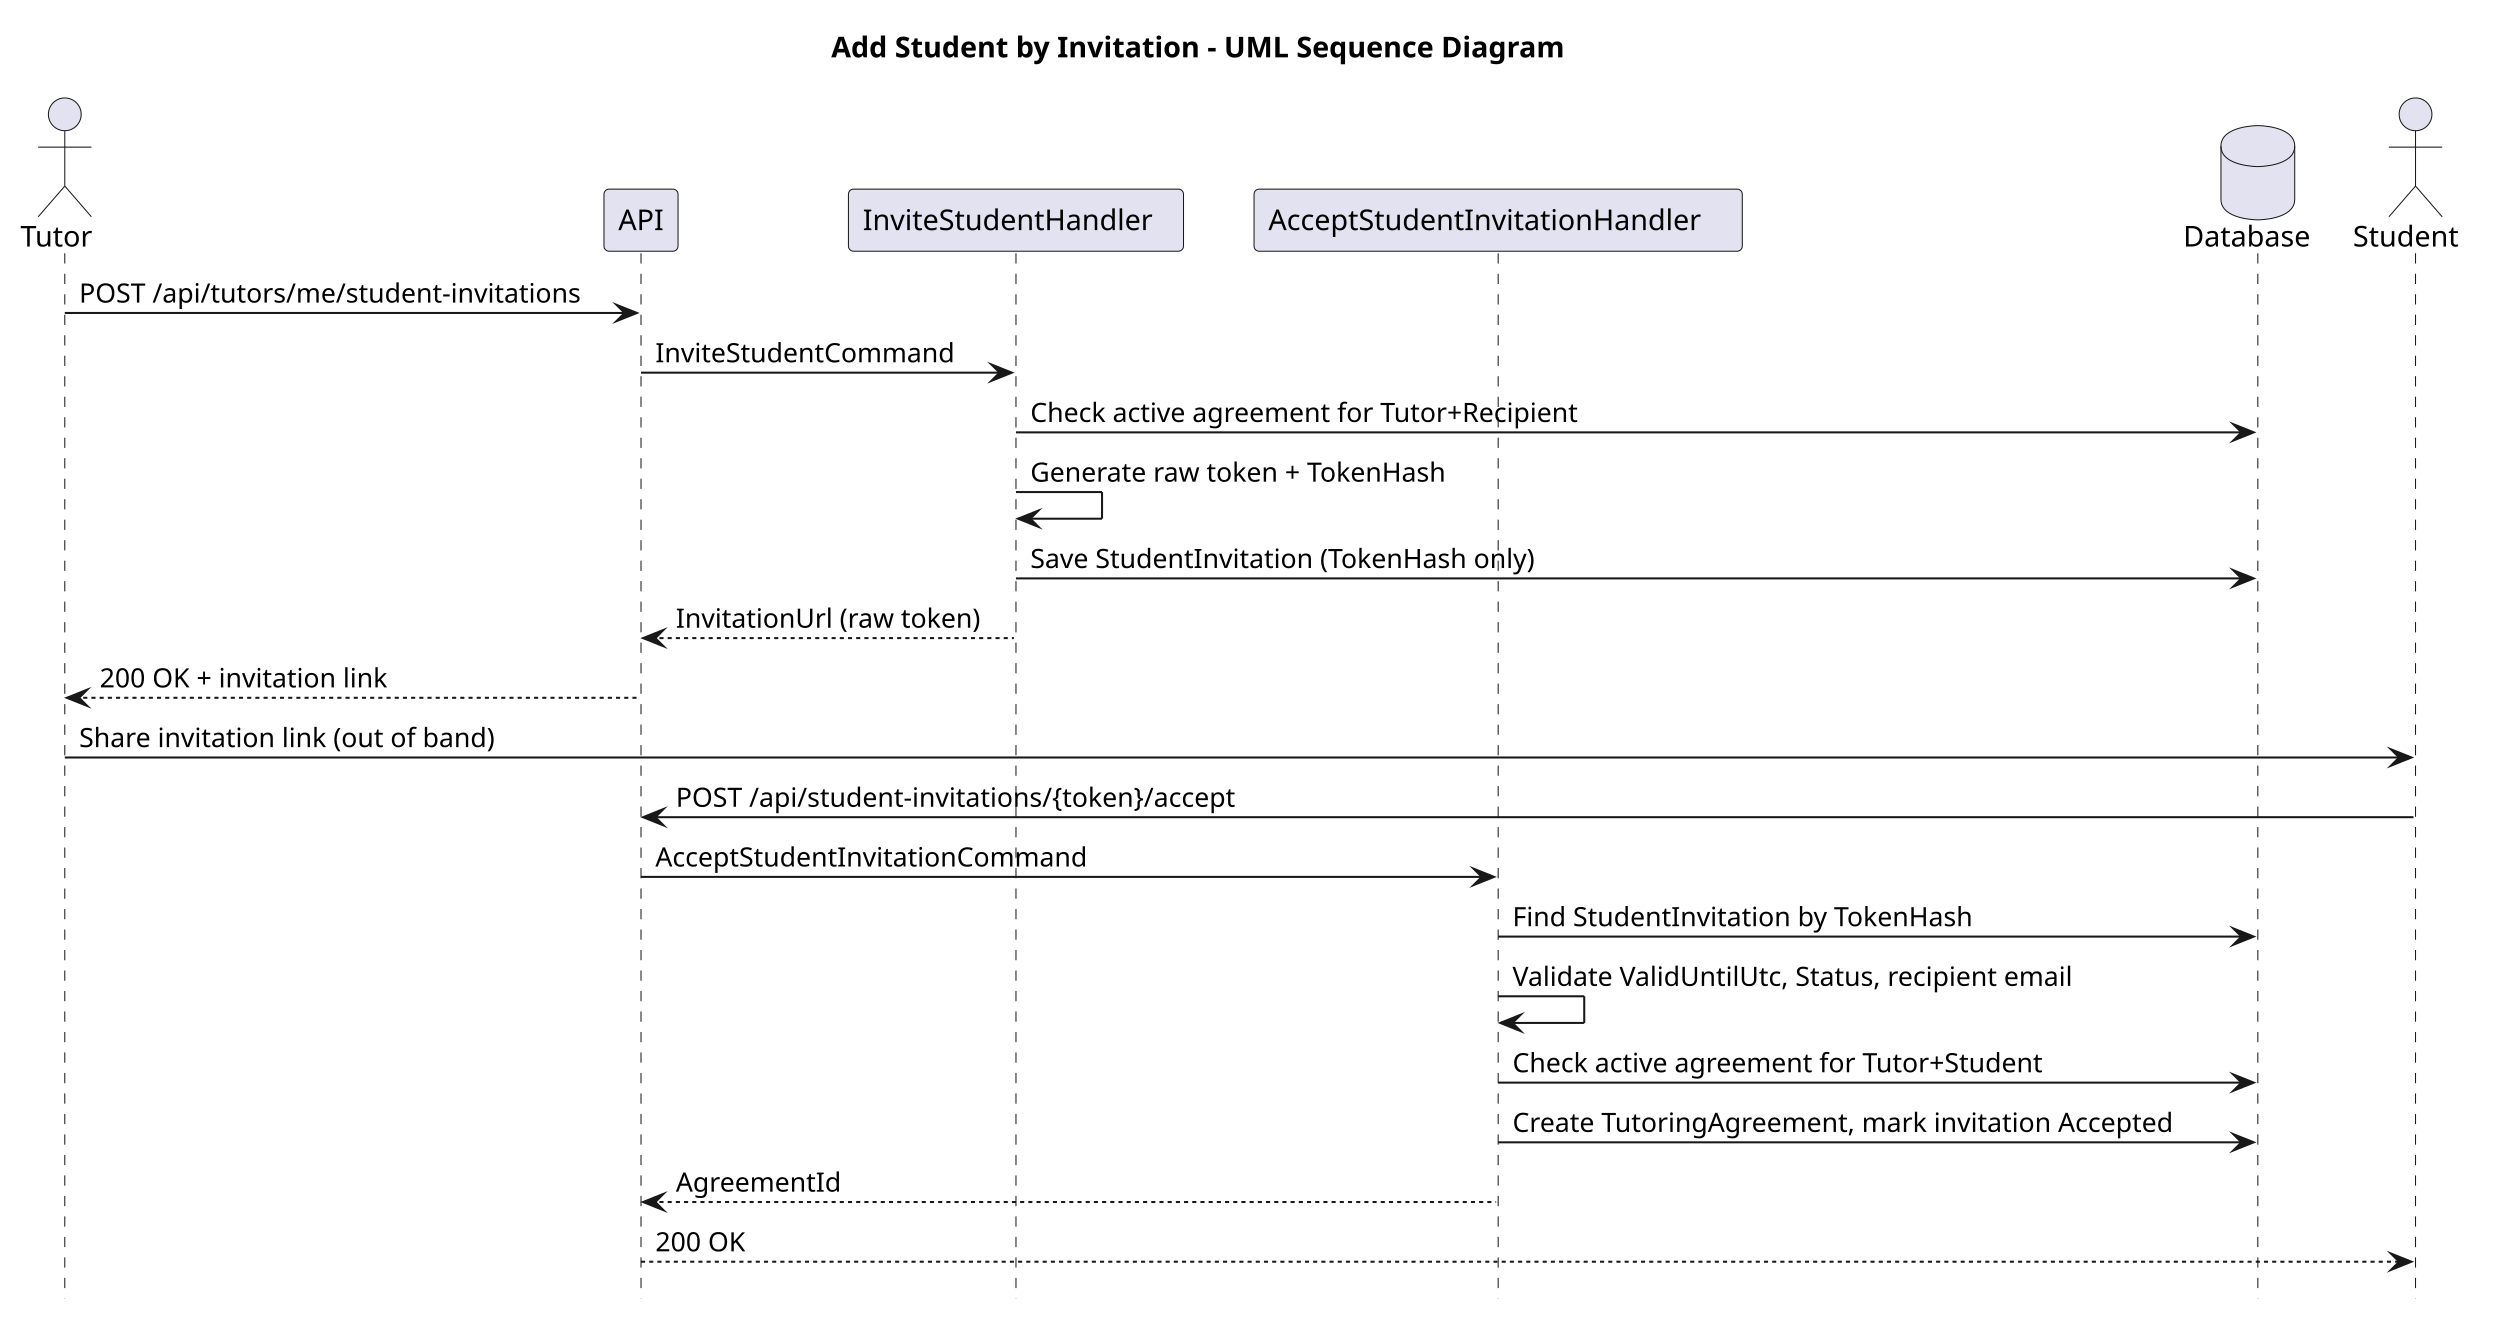
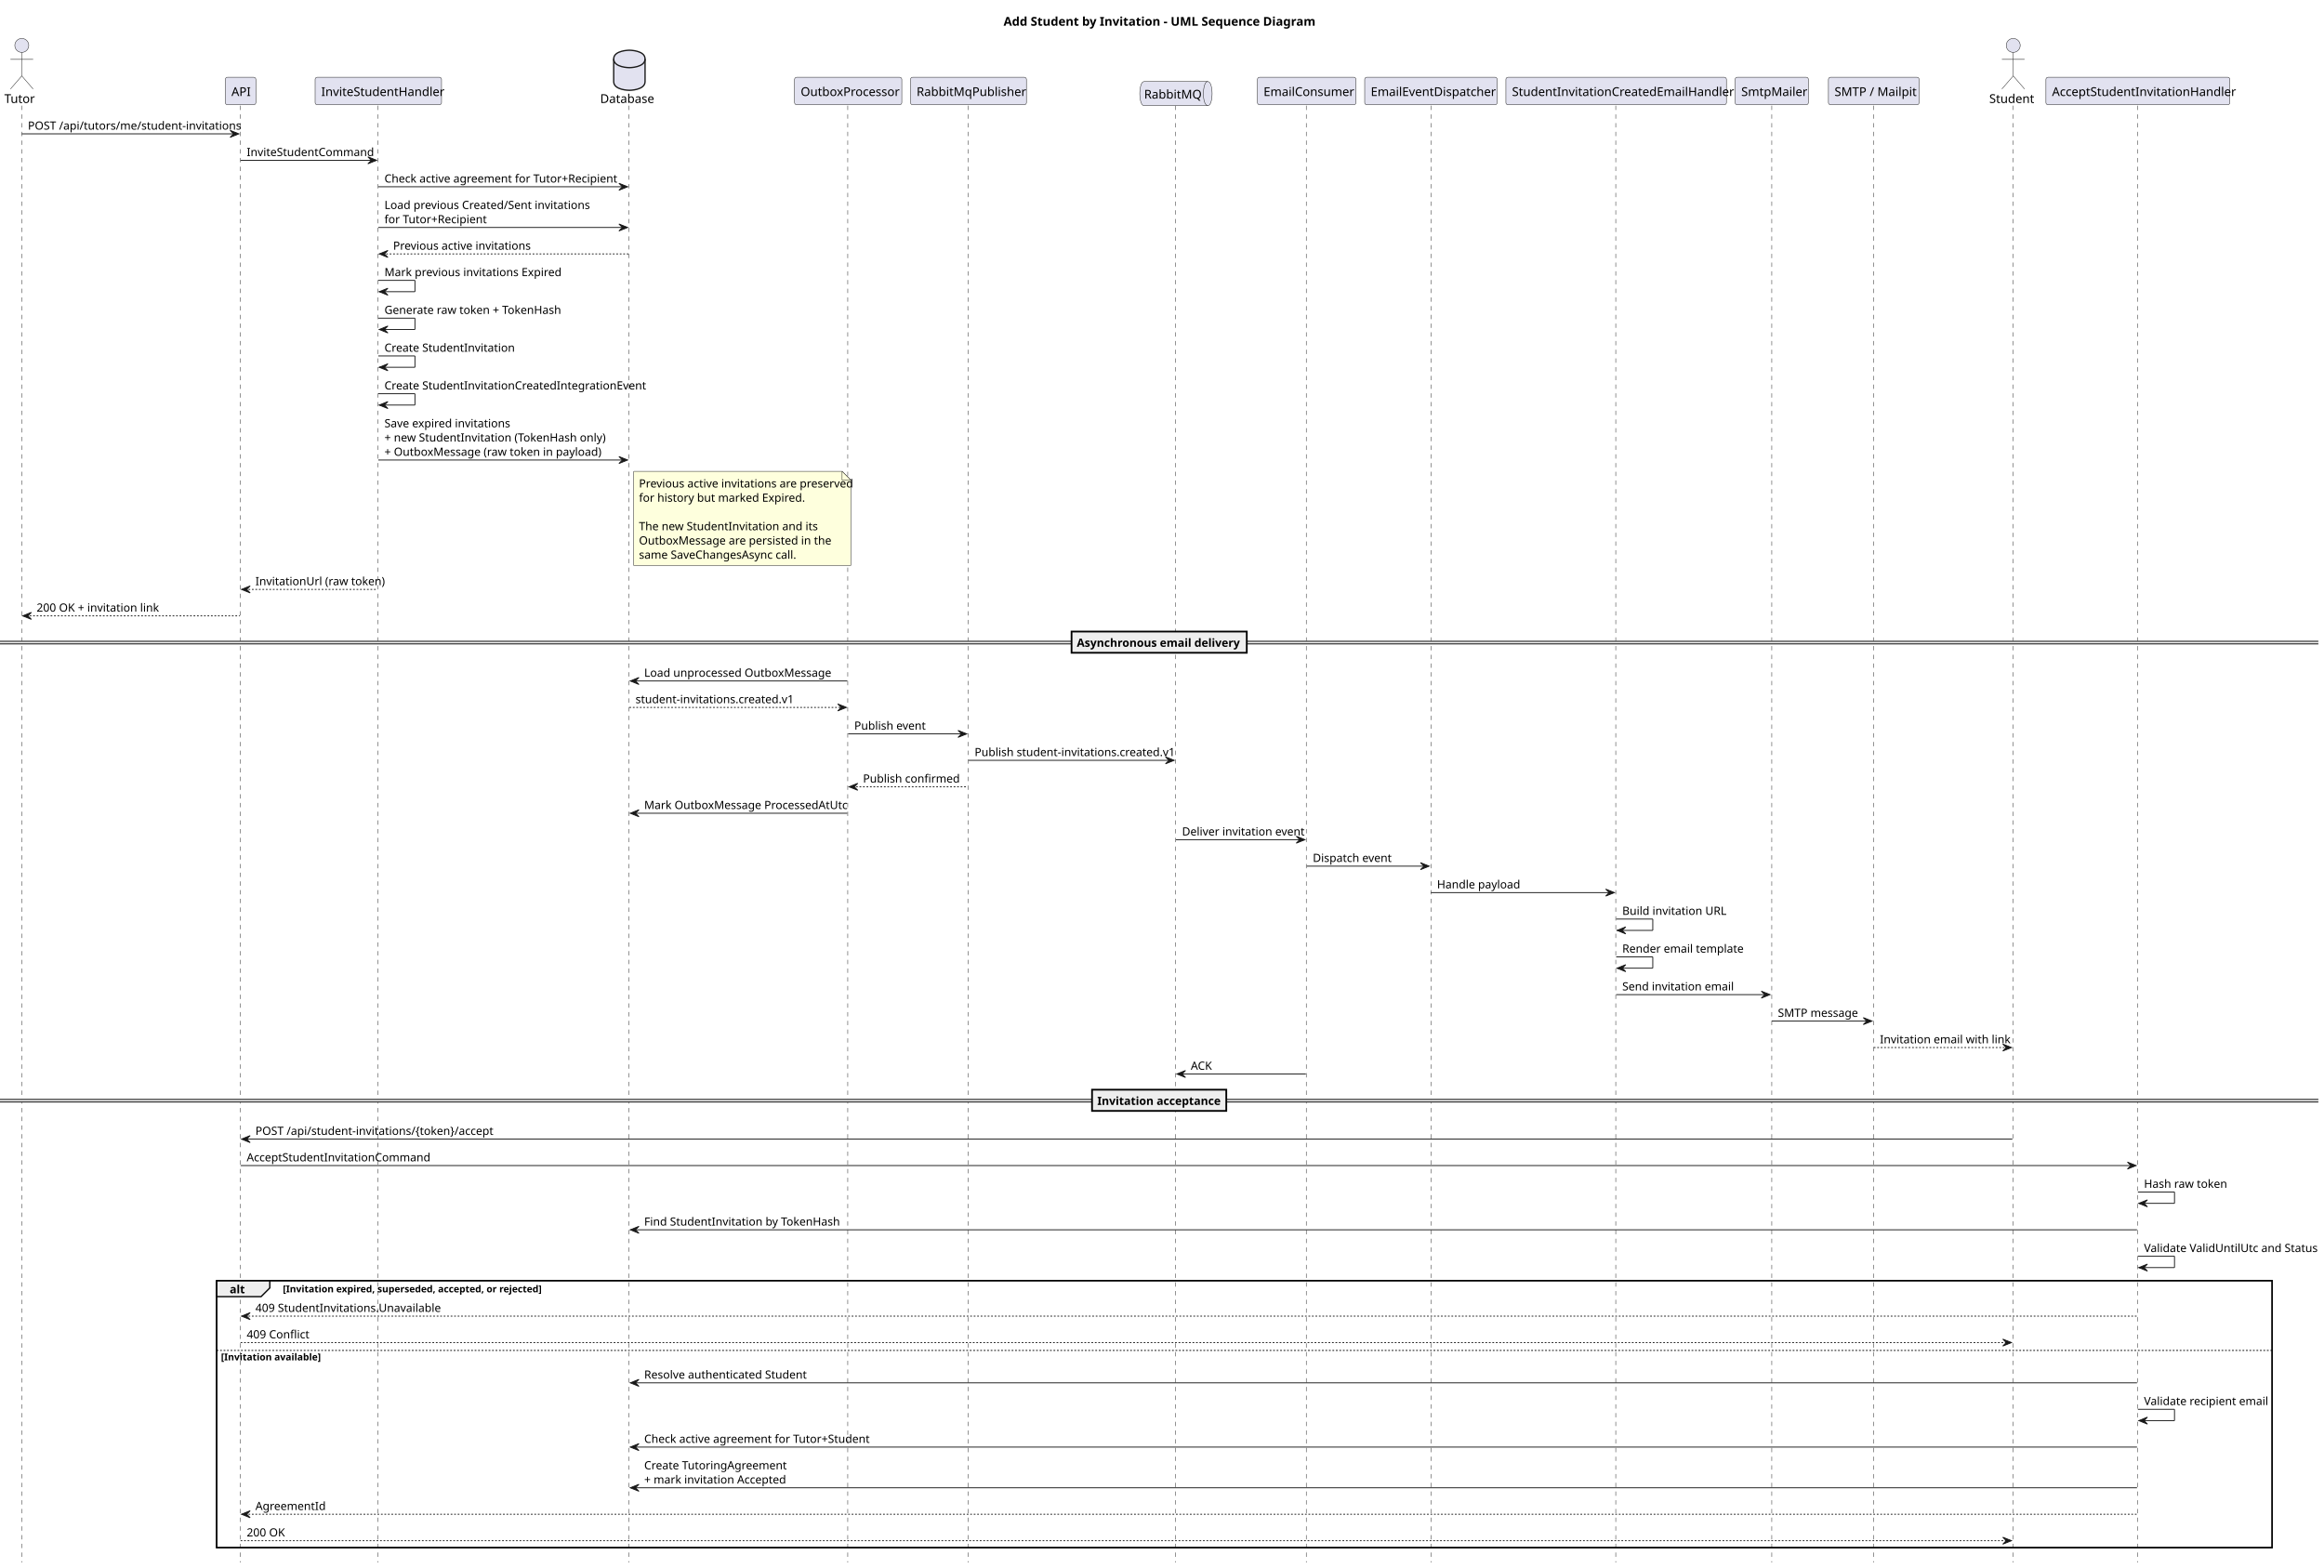
- <svg xmlns="http://www.w3.org/2000/svg" version="1.1" data-diagram-type="SEQUENCE" style="width:1220px;height:644px;background:#FFFFFF;" width="1220px" height="644px" viewBox="0 0 1220 644" zoomAndPan="magnify" preserveAspectRatio="none" contentStyleType="text/css">
+ <svg xmlns="http://www.w3.org/2000/svg" contentStyleType="text/css" height="1799px" preserveAspectRatio="none" style="width:2666px;height:1799px;background:#FFFFFF;" version="1.1" viewBox="0 0 2666 1799" width="2666px" zoomAndPan="magnify">
  <defs />
-   <g font-family="sans-serif" lengthAdjust="spacing">
-     <g class="title" data-source-line="1">
-       <text x="405.637" y="27.995" fill="#000" font-size="14" textLength="407.06" font-weight="700">Add Student by Invitation - UML Sequence Diagram</text>
-     </g>
-     <g>
-       <rect x="28.118" y="123.594" width="8" height="510.125" fill="#000" fill-opacity="0" />
-       <line x1="31.618" y1="123.594" x2="31.618" y2="633.719" style="stroke:#181818;stroke-width:0.5;stroke-dasharray:5,5;" />
-     </g>
-     <g>
-       <rect x="309.312" y="123.594" width="8" height="510.125" fill="#000" fill-opacity="0" />
-       <line x1="312.812" y1="123.594" x2="312.812" y2="633.719" style="stroke:#181818;stroke-width:0.5;stroke-dasharray:5,5;" />
-     </g>
-     <g>
-       <rect x="492.295" y="123.594" width="8" height="510.125" fill="#000" fill-opacity="0" />
-       <line x1="495.795" y1="123.594" x2="495.795" y2="633.719" style="stroke:#181818;stroke-width:0.5;stroke-dasharray:5,5;" />
-     </g>
-     <g>
-       <rect x="727.606" y="123.594" width="8" height="510.125" fill="#000" fill-opacity="0" />
-       <line x1="731.106" y1="123.594" x2="731.106" y2="633.719" style="stroke:#181818;stroke-width:0.5;stroke-dasharray:5,5;" />
-     </g>
-     <g>
-       <rect x="1098.322" y="123.594" width="8" height="510.125" fill="#000" fill-opacity="0" />
-       <line x1="1101.822" y1="123.594" x2="1101.822" y2="633.719" style="stroke:#181818;stroke-width:0.5;stroke-dasharray:5,5;" />
-     </g>
-     <g>
-       <rect x="1175.278" y="123.594" width="8" height="510.125" fill="#000" fill-opacity="0" />
-       <line x1="1178.778" y1="123.594" x2="1178.778" y2="633.719" style="stroke:#181818;stroke-width:0.5;stroke-dasharray:5,5;" />
-     </g>
-     <text x="10" y="120.292" fill="#000" font-size="14" textLength="37.235">Tutor</text>
-     <ellipse cx="31.618" cy="55.797" rx="8" ry="8" fill="#E2E2F0" style="stroke:#181818;stroke-width:0.5;" />
-     <path d="M31.618,63.797 L31.618,90.797 M18.618,71.797 L44.618,71.797 M31.618,90.797 L18.618,105.797 M31.618,90.797 L44.618,105.797" style="stroke:#181818;stroke-width:0.5;" fill="none" />
-     <rect x="294.738" y="92.297" width="36.148" height="30.297" fill="#E2E2F0" style="stroke:#181818;stroke-width:0.5;" rx="2.5" ry="2.5" />
-     <text x="301.738" y="112.292" fill="#000" font-size="14" textLength="22.148">API</text>
-     <rect x="414.038" y="92.297" width="163.516" height="30.297" fill="#E2E2F0" style="stroke:#181818;stroke-width:0.5;" rx="2.5" ry="2.5" />
-     <text x="421.038" y="112.292" fill="#000" font-size="14" textLength="149.516">InviteStudentHandler</text>
-     <rect x="611.977" y="92.297" width="238.26" height="30.297" fill="#E2E2F0" style="stroke:#181818;stroke-width:0.5;" rx="2.5" ry="2.5" />
-     <text x="618.977" y="112.292" fill="#000" font-size="14" textLength="224.26">AcceptStudentInvitationHandler</text>
-     <text x="1065.421" y="120.292" fill="#000" font-size="14" textLength="66.801">Database</text>
-     <path d="M1083.822,71.297 C1083.822,61.297 1101.822,61.297 1101.822,61.297 C1101.822,61.297 1119.822,61.297 1119.822,71.297 L1119.822,97.297 C1119.822,107.297 1101.822,107.297 1101.822,107.297 C1101.822,107.297 1083.822,107.297 1083.822,97.297 L1083.822,71.297" style="stroke:#181818;stroke-width:0.5;" fill="#E2E2F0" />
-     <path d="M1083.822,71.297 C1083.822,81.297 1101.822,81.297 1101.822,81.297 C1101.822,81.297 1119.822,81.297 1119.822,71.297" style="stroke:#181818;stroke-width:0.5;" fill="none" />
-     <text x="1148.222" y="120.292" fill="#000" font-size="14" textLength="55.111">Student</text>
-     <ellipse cx="1178.778" cy="55.797" rx="8" ry="8" fill="#E2E2F0" style="stroke:#181818;stroke-width:0.5;" />
-     <path d="M1178.778,63.797 L1178.778,90.797 M1165.778,71.797 L1191.778,71.797 M1178.778,90.797 L1165.778,105.797 M1178.778,90.797 L1191.778,105.797" style="stroke:#181818;stroke-width:0.5;" fill="none" />
-     <polygon points="300.812,148.727,310.812,152.727,300.812,156.727,304.812,152.727" fill="#181818" style="stroke:#181818;stroke-width:1;stroke-linejoin:miter;stroke-miterlimit:10;" />
-     <line x1="31.618" y1="152.727" x2="306.812" y2="152.727" style="stroke:#181818;stroke-width:1;" />
-     <text x="38.618" y="147.661" fill="#000" font-size="13" textLength="257.194">POST /api/tutors/me/student-invitations</text>
-     <polygon points="483.795,177.859,493.795,181.859,483.795,185.859,487.795,181.859" fill="#181818" style="stroke:#181818;stroke-width:1;stroke-linejoin:miter;stroke-miterlimit:10;" />
-     <line x1="312.812" y1="181.859" x2="489.795" y2="181.859" style="stroke:#181818;stroke-width:1;" />
-     <text x="319.812" y="176.793" fill="#000" font-size="13" textLength="154.464">InviteStudentCommand</text>
-     <polygon points="1089.822,206.992,1099.822,210.992,1089.822,214.992,1093.822,210.992" fill="#181818" style="stroke:#181818;stroke-width:1;stroke-linejoin:miter;stroke-miterlimit:10;" />
-     <line x1="495.795" y1="210.992" x2="1095.822" y2="210.992" style="stroke:#181818;stroke-width:1;" />
-     <text x="502.795" y="205.926" fill="#000" font-size="13" textLength="291.922">Check active agreement for Tutor+Recipient</text>
-     <line x1="495.795" y1="240.125" x2="537.795" y2="240.125" style="stroke:#181818;stroke-width:1;" />
-     <line x1="537.795" y1="240.125" x2="537.795" y2="253.125" style="stroke:#181818;stroke-width:1;" />
-     <line x1="496.795" y1="253.125" x2="537.795" y2="253.125" style="stroke:#181818;stroke-width:1;" />
-     <polygon points="506.795,249.125,496.795,253.125,506.795,257.125,502.795,253.125" fill="#181818" style="stroke:#181818;stroke-width:1;stroke-linejoin:miter;stroke-miterlimit:10;" />
-     <text x="502.795" y="235.059" fill="#000" font-size="13" textLength="221.311">Generate raw token + TokenHash</text>
-     <polygon points="1089.822,278.258,1099.822,282.258,1089.822,286.258,1093.822,282.258" fill="#181818" style="stroke:#181818;stroke-width:1;stroke-linejoin:miter;stroke-miterlimit:10;" />
-     <line x1="495.795" y1="282.258" x2="1095.822" y2="282.258" style="stroke:#181818;stroke-width:1;" />
-     <text x="502.795" y="277.192" fill="#000" font-size="13" textLength="266.881">Save StudentInvitation (TokenHash only)</text>
-     <polygon points="323.812,307.391,313.812,311.391,323.812,315.391,319.812,311.391" fill="#181818" style="stroke:#181818;stroke-width:1;stroke-linejoin:miter;stroke-miterlimit:10;" />
-     <line x1="317.812" y1="311.391" x2="494.795" y2="311.391" style="stroke:#181818;stroke-width:1;stroke-dasharray:2,2;" />
-     <text x="329.812" y="306.325" fill="#000" font-size="13" textLength="158.983">InvitationUrl (raw token)</text>
-     <polygon points="42.618,336.523,32.618,340.523,42.618,344.523,38.618,340.523" fill="#181818" style="stroke:#181818;stroke-width:1;stroke-linejoin:miter;stroke-miterlimit:10;" />
-     <line x1="36.618" y1="340.523" x2="311.812" y2="340.523" style="stroke:#181818;stroke-width:1;stroke-dasharray:2,2;" />
-     <text x="48.618" y="335.458" fill="#000" font-size="13" textLength="155.105">200 OK + invitation link</text>
-     <polygon points="1166.778,365.656,1176.778,369.656,1166.778,373.656,1170.778,369.656" fill="#181818" style="stroke:#181818;stroke-width:1;stroke-linejoin:miter;stroke-miterlimit:10;" />
-     <line x1="31.618" y1="369.656" x2="1172.778" y2="369.656" style="stroke:#181818;stroke-width:1;" />
-     <text x="38.618" y="364.59" fill="#000" font-size="13" textLength="219.248">Share invitation link (out of band)</text>
-     <polygon points="323.812,394.789,313.812,398.789,323.812,402.789,319.812,398.789" fill="#181818" style="stroke:#181818;stroke-width:1;stroke-linejoin:miter;stroke-miterlimit:10;" />
-     <line x1="317.812" y1="398.789" x2="1177.778" y2="398.789" style="stroke:#181818;stroke-width:1;" />
-     <text x="329.812" y="393.723" fill="#000" font-size="13" textLength="294.995">POST /api/student-invitations/{token}/accept</text>
-     <polygon points="719.106,423.922,729.106,427.922,719.106,431.922,723.106,427.922" fill="#181818" style="stroke:#181818;stroke-width:1;stroke-linejoin:miter;stroke-miterlimit:10;" />
-     <line x1="312.812" y1="427.922" x2="725.106" y2="427.922" style="stroke:#181818;stroke-width:1;" />
-     <text x="319.812" y="422.856" fill="#000" font-size="13" textLength="223.869">AcceptStudentInvitationCommand</text>
-     <polygon points="1089.822,453.055,1099.822,457.055,1089.822,461.055,1093.822,457.055" fill="#181818" style="stroke:#181818;stroke-width:1;stroke-linejoin:miter;stroke-miterlimit:10;" />
-     <line x1="731.106" y1="457.055" x2="1095.822" y2="457.055" style="stroke:#181818;stroke-width:1;" />
-     <text x="738.106" y="451.989" fill="#000" font-size="13" textLength="240.855">Find StudentInvitation by TokenHash</text>
-     <line x1="731.106" y1="486.188" x2="773.106" y2="486.188" style="stroke:#181818;stroke-width:1;" />
-     <line x1="773.106" y1="486.188" x2="773.106" y2="499.188" style="stroke:#181818;stroke-width:1;" />
-     <line x1="732.106" y1="499.188" x2="773.106" y2="499.188" style="stroke:#181818;stroke-width:1;" />
-     <polygon points="742.106,495.188,732.106,499.188,742.106,503.188,738.106,499.188" fill="#181818" style="stroke:#181818;stroke-width:1;stroke-linejoin:miter;stroke-miterlimit:10;" />
-     <text x="738.106" y="481.122" fill="#000" font-size="13" textLength="296.937">Validate ValidUntilUtc, Status, recipient email</text>
-     <polygon points="1089.822,524.32,1099.822,528.32,1089.822,532.32,1093.822,528.32" fill="#181818" style="stroke:#181818;stroke-width:1;stroke-linejoin:miter;stroke-miterlimit:10;" />
-     <line x1="731.106" y1="528.32" x2="1095.822" y2="528.32" style="stroke:#181818;stroke-width:1;" />
-     <text x="738.106" y="523.254" fill="#000" font-size="13" textLength="282.109">Check active agreement for Tutor+Student</text>
-     <polygon points="1089.822,553.453,1099.822,557.453,1089.822,561.453,1093.822,557.453" fill="#181818" style="stroke:#181818;stroke-width:1;stroke-linejoin:miter;stroke-miterlimit:10;" />
-     <line x1="731.106" y1="557.453" x2="1095.822" y2="557.453" style="stroke:#181818;stroke-width:1;" />
-     <text x="738.106" y="552.387" fill="#000" font-size="13" textLength="346.715">Create TutoringAgreement, mark invitation Accepted</text>
-     <polygon points="323.812,582.586,313.812,586.586,323.812,590.586,319.812,586.586" fill="#181818" style="stroke:#181818;stroke-width:1;stroke-linejoin:miter;stroke-miterlimit:10;" />
-     <line x1="317.812" y1="586.586" x2="730.106" y2="586.586" style="stroke:#181818;stroke-width:1;stroke-dasharray:2,2;" />
-     <text x="329.812" y="581.52" fill="#000" font-size="13" textLength="84.57">AgreementId</text>
-     <polygon points="1166.778,611.719,1176.778,615.719,1166.778,619.719,1170.778,615.719" fill="#181818" style="stroke:#181818;stroke-width:1;stroke-linejoin:miter;stroke-miterlimit:10;" />
-     <line x1="312.812" y1="615.719" x2="1172.778" y2="615.719" style="stroke:#181818;stroke-width:1;stroke-dasharray:2,2;" />
-     <text x="319.812" y="610.653" fill="#000" font-size="13" textLength="47.703">200 OK</text>
+   <g>
+     <text fill="#000000" font-family="sans-serif" font-size="14" font-weight="bold" lengthAdjust="spacing" textLength="356" x="1151.25" y="29.533">Add Student by Invitation - UML Sequence Diagram</text>
+     <rect fill="none" height="306.352" style="stroke:#000000;stroke-width:1.5;" width="2358" x="248.5" y="1469.336" />
+     <line style="stroke:#181818;stroke-width:0.5;stroke-dasharray:5.0,5.0;" x1="25" x2="25" y1="121.219" y2="1792.688" />
+     <line style="stroke:#181818;stroke-width:0.5;stroke-dasharray:5.0,5.0;" x1="275.5" x2="275.5" y1="121.219" y2="1792.688" />
+     <line style="stroke:#181818;stroke-width:0.5;stroke-dasharray:5.0,5.0;" x1="433.5" x2="433.5" y1="121.219" y2="1792.688" />
+     <line style="stroke:#181818;stroke-width:0.5;stroke-dasharray:5.0,5.0;" x1="721.5" x2="721.5" y1="121.219" y2="1792.688" />
+     <line style="stroke:#181818;stroke-width:0.5;stroke-dasharray:5.0,5.0;" x1="972.5" x2="972.5" y1="121.219" y2="1792.688" />
+     <line style="stroke:#181818;stroke-width:0.5;stroke-dasharray:5.0,5.0;" x1="1110.5" x2="1110.5" y1="121.219" y2="1792.688" />
+     <line style="stroke:#181818;stroke-width:0.5;stroke-dasharray:5.0,5.0;" x1="1348.5" x2="1348.5" y1="121.219" y2="1792.688" />
+     <line style="stroke:#181818;stroke-width:0.5;stroke-dasharray:5.0,5.0;" x1="1498.5" x2="1498.5" y1="121.219" y2="1792.688" />
+     <line style="stroke:#181818;stroke-width:0.5;stroke-dasharray:5.0,5.0;" x1="1641.5" x2="1641.5" y1="121.219" y2="1792.688" />
+     <line style="stroke:#181818;stroke-width:0.5;stroke-dasharray:5.0,5.0;" x1="1853.5" x2="1853.5" y1="121.219" y2="1792.688" />
+     <line style="stroke:#181818;stroke-width:0.5;stroke-dasharray:5.0,5.0;" x1="2032.5" x2="2032.5" y1="121.219" y2="1792.688" />
+     <line style="stroke:#181818;stroke-width:0.5;stroke-dasharray:5.0,5.0;" x1="2149.5" x2="2149.5" y1="121.219" y2="1792.688" />
+     <line style="stroke:#181818;stroke-width:0.5;stroke-dasharray:5.0,5.0;" x1="2309" x2="2309" y1="121.219" y2="1792.688" />
+     <line style="stroke:#181818;stroke-width:0.5;stroke-dasharray:5.0,5.0;" x1="2452" x2="2452" y1="121.219" y2="1792.688" />
+     <text fill="#000000" font-family="sans-serif" font-size="14" lengthAdjust="spacing" textLength="34" x="5" y="118.143">Tutor</text>
+     <ellipse cx="25" cy="52.109" fill="#E2E2F0" rx="8" ry="8" style="stroke:#181818;stroke-width:0.5;" />
+     <path d="M25,60.109 L25,87.109 M12,68.109 L38,68.109 M25,87.109 L12,102.109 M25,87.109 L38,102.109 " fill="none" style="stroke:#181818;stroke-width:0.5;" />
+     <rect fill="#E2E2F0" height="31.609" rx="2.5" ry="2.5" style="stroke:#181818;stroke-width:0.5;" width="35" x="258.5" y="88.609" />
+     <text fill="#000000" font-family="sans-serif" font-size="14" lengthAdjust="spacing" textLength="21" x="265.5" y="110.143">API</text>
+     <rect fill="#E2E2F0" height="31.609" rx="2.5" ry="2.5" style="stroke:#181818;stroke-width:0.5;" width="145" x="361.5" y="88.609" />
+     <text fill="#000000" font-family="sans-serif" font-size="14" lengthAdjust="spacing" textLength="131" x="368.5" y="110.143">InviteStudentHandler</text>
+     <text fill="#000000" font-family="sans-serif" font-size="14" lengthAdjust="spacing" textLength="61" x="688.5" y="118.143">Database</text>
+     <path d="M704,67.609 C704,57.609 722,57.609 722,57.609 C722,57.609 740,57.609 740,67.609 L740,93.609 C740,103.609 722,103.609 722,103.609 C722,103.609 704,103.609 704,93.609 L704,67.609 " fill="#E2E2F0" style="stroke:#181818;stroke-width:1.5;" />
+     <path d="M704,67.609 C704,77.609 722,77.609 722,77.609 C722,77.609 740,77.609 740,67.609 " fill="none" style="stroke:#181818;stroke-width:1.5;" />
+     <rect fill="#E2E2F0" height="31.609" rx="2.5" ry="2.5" style="stroke:#181818;stroke-width:0.5;" width="123" x="911.5" y="88.609" />
+     <text fill="#000000" font-family="sans-serif" font-size="14" lengthAdjust="spacing" textLength="109" x="918.5" y="110.143">OutboxProcessor</text>
+     <rect fill="#E2E2F0" height="31.609" rx="2.5" ry="2.5" style="stroke:#181818;stroke-width:0.5;" width="133" x="1044.5" y="88.609" />
+     <text fill="#000000" font-family="sans-serif" font-size="14" lengthAdjust="spacing" textLength="119" x="1051.5" y="110.143">RabbitMqPublisher</text>
+     <path d="M1312.5,93.609 L1385.5,93.609 C1390.5,93.609 1390.5,107.414 1390.5,107.414 C1390.5,107.414 1390.5,121.219 1385.5,121.219 L1312.5,121.219 C1307.5,121.219 1307.5,107.414 1307.5,107.414 C1307.5,107.414 1307.5,93.609 1312.5,93.609 " fill="#E2E2F0" style="stroke:#181818;stroke-width:0.5;" />
+     <path d="M1385.5,93.609 C1380.5,93.609 1380.5,107.414 1380.5,107.414 C1380.5,121.219 1385.5,121.219 1385.5,121.219 " fill="none" style="stroke:#181818;stroke-width:0.5;" />
+     <text fill="#000000" font-family="sans-serif" font-size="14" lengthAdjust="spacing" textLength="63" x="1312.5" y="113.143">RabbitMQ</text>
+     <rect fill="#E2E2F0" height="31.609" rx="2.5" ry="2.5" style="stroke:#181818;stroke-width:0.5;" width="113" x="1442.5" y="88.609" />
+     <text fill="#000000" font-family="sans-serif" font-size="14" lengthAdjust="spacing" textLength="99" x="1449.5" y="110.143">EmailConsumer</text>
+     <rect fill="#E2E2F0" height="31.609" rx="2.5" ry="2.5" style="stroke:#181818;stroke-width:0.5;" width="152" x="1565.5" y="88.609" />
+     <text fill="#000000" font-family="sans-serif" font-size="14" lengthAdjust="spacing" textLength="138" x="1572.5" y="110.143">EmailEventDispatcher</text>
+     <rect fill="#E2E2F0" height="31.609" rx="2.5" ry="2.5" style="stroke:#181818;stroke-width:0.5;" width="253" x="1727.5" y="88.609" />
+     <text fill="#000000" font-family="sans-serif" font-size="14" lengthAdjust="spacing" textLength="239" x="1734.5" y="110.143">StudentInvitationCreatedEmailHandler</text>
+     <rect fill="#E2E2F0" height="31.609" rx="2.5" ry="2.5" style="stroke:#181818;stroke-width:0.5;" width="84" x="1990.5" y="88.609" />
+     <text fill="#000000" font-family="sans-serif" font-size="14" lengthAdjust="spacing" textLength="70" x="1997.5" y="110.143">SmtpMailer</text>
+     <rect fill="#E2E2F0" height="31.609" rx="2.5" ry="2.5" style="stroke:#181818;stroke-width:0.5;" width="104" x="2097.5" y="88.609" />
+     <text fill="#000000" font-family="sans-serif" font-size="14" lengthAdjust="spacing" textLength="90" x="2104.5" y="110.143">SMTP / Mailpit</text>
+     <text fill="#000000" font-family="sans-serif" font-size="14" lengthAdjust="spacing" textLength="49" x="2282" y="118.143">Student</text>
+     <ellipse cx="2309.5" cy="52.109" fill="#E2E2F0" rx="8" ry="8" style="stroke:#181818;stroke-width:0.5;" />
+     <path d="M2309.5,60.109 L2309.5,87.109 M2296.5,68.109 L2322.5,68.109 M2309.5,87.109 L2296.5,102.109 M2309.5,87.109 L2322.5,102.109 " fill="none" style="stroke:#181818;stroke-width:0.5;" />
+     <rect fill="#E2E2F0" height="31.609" rx="2.5" ry="2.5" style="stroke:#181818;stroke-width:0.5;" width="211" x="2347" y="88.609" />
+     <text fill="#000000" font-family="sans-serif" font-size="14" lengthAdjust="spacing" textLength="197" x="2354" y="110.143">AcceptStudentInvitationHandler</text>
+     <polygon fill="#181818" points="264,149.57,274,153.57,264,157.57,268,153.57" style="stroke:#181818;stroke-width:1.0;" />
+     <line style="stroke:#181818;stroke-width:1.0;" x1="25" x2="270" y1="153.57" y2="153.57" />
+     <text fill="#000000" font-family="sans-serif" font-size="13" lengthAdjust="spacing" textLength="227" x="32" y="148.714">POST /api/tutors/me/student-invitations</text>
+     <polygon fill="#181818" points="422,179.922,432,183.922,422,187.922,426,183.922" style="stroke:#181818;stroke-width:1.0;" />
+     <line style="stroke:#181818;stroke-width:1.0;" x1="276" x2="428" y1="183.922" y2="183.922" />
+     <text fill="#000000" font-family="sans-serif" font-size="13" lengthAdjust="spacing" textLength="133" x="283" y="179.065">InviteStudentCommand</text>
+     <polygon fill="#181818" points="710,210.273,720,214.273,710,218.273,714,214.273" style="stroke:#181818;stroke-width:1.0;" />
+     <line style="stroke:#181818;stroke-width:1.0;" x1="434" x2="716" y1="214.273" y2="214.273" />
+     <text fill="#000000" font-family="sans-serif" font-size="13" lengthAdjust="spacing" textLength="252" x="441" y="209.417">Check active agreement for Tutor+Recipient</text>
+     <polygon fill="#181818" points="710,256.977,720,260.977,710,264.977,714,260.977" style="stroke:#181818;stroke-width:1.0;" />
+     <line style="stroke:#181818;stroke-width:1.0;" x1="434" x2="716" y1="260.977" y2="260.977" />
+     <text fill="#000000" font-family="sans-serif" font-size="13" lengthAdjust="spacing" textLength="220" x="441" y="239.769">Load previous Created/Sent invitations</text>
+     <text fill="#000000" font-family="sans-serif" font-size="13" lengthAdjust="spacing" textLength="109" x="441" y="256.12">for Tutor+Recipient</text>
+     <polygon fill="#181818" points="445,287.328,435,291.328,445,295.328,441,291.328" style="stroke:#181818;stroke-width:1.0;" />
+     <line style="stroke:#181818;stroke-width:1.0;stroke-dasharray:2.0,2.0;" x1="439" x2="721" y1="291.328" y2="291.328" />
+     <text fill="#000000" font-family="sans-serif" font-size="13" lengthAdjust="spacing" textLength="147" x="451" y="286.472">Previous active invitations</text>
+     <line style="stroke:#181818;stroke-width:1.0;" x1="434" x2="476" y1="321.68" y2="321.68" />
+     <line style="stroke:#181818;stroke-width:1.0;" x1="476" x2="476" y1="321.68" y2="334.68" />
+     <line style="stroke:#181818;stroke-width:1.0;" x1="435" x2="476" y1="334.68" y2="334.68" />
+     <polygon fill="#181818" points="445,330.68,435,334.68,445,338.68,441,334.68" style="stroke:#181818;stroke-width:1.0;" />
+     <text fill="#000000" font-family="sans-serif" font-size="13" lengthAdjust="spacing" textLength="189" x="441" y="316.823">Mark previous invitations Expired</text>
+     <line style="stroke:#181818;stroke-width:1.0;" x1="434" x2="476" y1="365.031" y2="365.031" />
+     <line style="stroke:#181818;stroke-width:1.0;" x1="476" x2="476" y1="365.031" y2="378.031" />
+     <line style="stroke:#181818;stroke-width:1.0;" x1="435" x2="476" y1="378.031" y2="378.031" />
+     <polygon fill="#181818" points="445,374.031,435,378.031,445,382.031,441,378.031" style="stroke:#181818;stroke-width:1.0;" />
+     <text fill="#000000" font-family="sans-serif" font-size="13" lengthAdjust="spacing" textLength="194" x="441" y="360.175">Generate raw token + TokenHash</text>
+     <line style="stroke:#181818;stroke-width:1.0;" x1="434" x2="476" y1="408.383" y2="408.383" />
+     <line style="stroke:#181818;stroke-width:1.0;" x1="476" x2="476" y1="408.383" y2="421.383" />
+     <line style="stroke:#181818;stroke-width:1.0;" x1="435" x2="476" y1="421.383" y2="421.383" />
+     <polygon fill="#181818" points="445,417.383,435,421.383,445,425.383,441,421.383" style="stroke:#181818;stroke-width:1.0;" />
+     <text fill="#000000" font-family="sans-serif" font-size="13" lengthAdjust="spacing" textLength="137" x="441" y="403.526">Create StudentInvitation</text>
+     <line style="stroke:#181818;stroke-width:1.0;" x1="434" x2="476" y1="451.734" y2="451.734" />
+     <line style="stroke:#181818;stroke-width:1.0;" x1="476" x2="476" y1="451.734" y2="464.734" />
+     <line style="stroke:#181818;stroke-width:1.0;" x1="435" x2="476" y1="464.734" y2="464.734" />
+     <polygon fill="#181818" points="445,460.734,435,464.734,445,468.734,441,464.734" style="stroke:#181818;stroke-width:1.0;" />
+     <text fill="#000000" font-family="sans-serif" font-size="13" lengthAdjust="spacing" textLength="274" x="441" y="446.878">Create StudentInvitationCreatedIntegrationEvent</text>
+     <polygon fill="#181818" points="710,523.789,720,527.789,710,531.789,714,527.789" style="stroke:#181818;stroke-width:1.0;" />
+     <line style="stroke:#181818;stroke-width:1.0;" x1="434" x2="716" y1="527.789" y2="527.789" />
+     <text fill="#000000" font-family="sans-serif" font-size="13" lengthAdjust="spacing" textLength="135" x="441" y="490.229">Save expired invitations</text>
+     <text fill="#000000" font-family="sans-serif" font-size="13" lengthAdjust="spacing" textLength="239" x="441" y="506.581">+ new StudentInvitation (TokenHash only)</text>
+     <text fill="#000000" font-family="sans-serif" font-size="13" lengthAdjust="spacing" textLength="238" x="441" y="522.933">+ OutboxMessage (raw token in payload)</text>
+     <path d="M727,540.789 L727,648.789 L976,648.789 L976,550.789 L966,540.789 L727,540.789 " fill="#FEFFDD" style="stroke:#181818;stroke-width:0.5;" />
+     <path d="M966,540.789 L966,550.789 L976,550.789 L966,540.789 " fill="#FEFFDD" style="stroke:#181818;stroke-width:0.5;" />
+     <text fill="#000000" font-family="sans-serif" font-size="13" lengthAdjust="spacing" textLength="228" x="733" y="559.284">Previous active invitations are preserved</text>
+     <text fill="#000000" font-family="sans-serif" font-size="13" lengthAdjust="spacing" textLength="178" x="733" y="575.636">for history but marked Expired.</text>
+     <text fill="#000000" font-family="sans-serif" font-size="13" lengthAdjust="spacing" textLength="4" x="733" y="591.987"> </text>
+     <text fill="#000000" font-family="sans-serif" font-size="13" lengthAdjust="spacing" textLength="190" x="733" y="608.339">The new StudentInvitation and its</text>
+     <text fill="#000000" font-family="sans-serif" font-size="13" lengthAdjust="spacing" textLength="210" x="733" y="624.69">OutboxMessage are persisted in the</text>
+     <text fill="#000000" font-family="sans-serif" font-size="13" lengthAdjust="spacing" textLength="180" x="733" y="641.042">same SaveChangesAsync call.</text>
+     <polygon fill="#181818" points="287,672.25,277,676.25,287,680.25,283,676.25" style="stroke:#181818;stroke-width:1.0;" />
+     <line style="stroke:#181818;stroke-width:1.0;stroke-dasharray:2.0,2.0;" x1="281" x2="433" y1="676.25" y2="676.25" />
+     <text fill="#000000" font-family="sans-serif" font-size="13" lengthAdjust="spacing" textLength="134" x="293" y="671.394">InvitationUrl (raw token)</text>
+     <polygon fill="#181818" points="36,702.602,26,706.602,36,710.602,32,706.602" style="stroke:#181818;stroke-width:1.0;" />
+     <line style="stroke:#181818;stroke-width:1.0;stroke-dasharray:2.0,2.0;" x1="30" x2="275" y1="706.602" y2="706.602" />
+     <text fill="#000000" font-family="sans-serif" font-size="13" lengthAdjust="spacing" textLength="134" x="42" y="701.745">200 OK + invitation link</text>
+     <rect fill="#EEEEEE" height="3" style="stroke:#EEEEEE;stroke-width:1.0;" width="2659.5" x="0" y="735.777" />
+     <line style="stroke:#000000;stroke-width:1.0;" x1="0" x2="2659.5" y1="735.777" y2="735.777" />
+     <line style="stroke:#000000;stroke-width:1.0;" x1="0" x2="2659.5" y1="738.777" y2="738.777" />
+     <rect fill="#EEEEEE" height="24.352" style="stroke:#000000;stroke-width:2.0;" width="201" x="1229.25" y="724.602" />
+     <text fill="#000000" font-family="sans-serif" font-size="13" font-weight="bold" lengthAdjust="spacing" textLength="183" x="1235.25" y="742.097">Asynchronous email delivery</text>
+     <polygon fill="#181818" points="733,777.305,723,781.305,733,785.305,729,781.305" style="stroke:#181818;stroke-width:1.0;" />
+     <line style="stroke:#181818;stroke-width:1.0;" x1="727" x2="972" y1="781.305" y2="781.305" />
+     <text fill="#000000" font-family="sans-serif" font-size="13" lengthAdjust="spacing" textLength="205" x="739" y="776.448">Load unprocessed OutboxMessage</text>
+     <polygon fill="#181818" points="961,807.656,971,811.656,961,815.656,965,811.656" style="stroke:#181818;stroke-width:1.0;" />
+     <line style="stroke:#181818;stroke-width:1.0;stroke-dasharray:2.0,2.0;" x1="722" x2="967" y1="811.656" y2="811.656" />
+     <text fill="#000000" font-family="sans-serif" font-size="13" lengthAdjust="spacing" textLength="167" x="729" y="806.8">student-invitations.created.v1</text>
+     <polygon fill="#181818" points="1099,838.008,1109,842.008,1099,846.008,1103,842.008" style="stroke:#181818;stroke-width:1.0;" />
+     <line style="stroke:#181818;stroke-width:1.0;" x1="973" x2="1105" y1="842.008" y2="842.008" />
+     <text fill="#000000" font-family="sans-serif" font-size="13" lengthAdjust="spacing" textLength="77" x="980" y="837.151">Publish event</text>
+     <polygon fill="#181818" points="1337,868.359,1347,872.359,1337,876.359,1341,872.359" style="stroke:#181818;stroke-width:1.0;" />
+     <line style="stroke:#181818;stroke-width:1.0;" x1="1111" x2="1343" y1="872.359" y2="872.359" />
+     <text fill="#000000" font-family="sans-serif" font-size="13" lengthAdjust="spacing" textLength="214" x="1118" y="867.503">Publish student-invitations.created.v1</text>
+     <polygon fill="#181818" points="984,898.711,974,902.711,984,906.711,980,902.711" style="stroke:#181818;stroke-width:1.0;" />
+     <line style="stroke:#181818;stroke-width:1.0;stroke-dasharray:2.0,2.0;" x1="978" x2="1110" y1="902.711" y2="902.711" />
+     <text fill="#000000" font-family="sans-serif" font-size="13" lengthAdjust="spacing" textLength="103" x="990" y="897.855">Publish confirmed</text>
+     <polygon fill="#181818" points="733,929.062,723,933.062,733,937.062,729,933.062" style="stroke:#181818;stroke-width:1.0;" />
+     <line style="stroke:#181818;stroke-width:1.0;" x1="727" x2="972" y1="933.062" y2="933.062" />
+     <text fill="#000000" font-family="sans-serif" font-size="13" lengthAdjust="spacing" textLength="227" x="739" y="928.206">Mark OutboxMessage ProcessedAtUtc</text>
+     <polygon fill="#181818" points="1487,959.414,1497,963.414,1487,967.414,1491,963.414" style="stroke:#181818;stroke-width:1.0;" />
+     <line style="stroke:#181818;stroke-width:1.0;" x1="1349" x2="1493" y1="963.414" y2="963.414" />
+     <text fill="#000000" font-family="sans-serif" font-size="13" lengthAdjust="spacing" textLength="126" x="1356" y="958.558">Deliver invitation event</text>
+     <polygon fill="#181818" points="1629.5,989.766,1639.5,993.766,1629.5,997.766,1633.5,993.766" style="stroke:#181818;stroke-width:1.0;" />
+     <line style="stroke:#181818;stroke-width:1.0;" x1="1499" x2="1635.5" y1="993.766" y2="993.766" />
+     <text fill="#000000" font-family="sans-serif" font-size="13" lengthAdjust="spacing" textLength="85" x="1506" y="988.909">Dispatch event</text>
+     <polygon fill="#181818" points="1842,1020.117,1852,1024.117,1842,1028.117,1846,1024.117" style="stroke:#181818;stroke-width:1.0;" />
+     <line style="stroke:#181818;stroke-width:1.0;" x1="1641.5" x2="1848" y1="1024.117" y2="1024.117" />
+     <text fill="#000000" font-family="sans-serif" font-size="13" lengthAdjust="spacing" textLength="89" x="1648.5" y="1019.261">Handle payload</text>
+     <line style="stroke:#181818;stroke-width:1.0;" x1="1854" x2="1896" y1="1054.469" y2="1054.469" />
+     <line style="stroke:#181818;stroke-width:1.0;" x1="1896" x2="1896" y1="1054.469" y2="1067.469" />
+     <line style="stroke:#181818;stroke-width:1.0;" x1="1855" x2="1896" y1="1067.469" y2="1067.469" />
+     <polygon fill="#181818" points="1865,1063.469,1855,1067.469,1865,1071.469,1861,1067.469" style="stroke:#181818;stroke-width:1.0;" />
+     <text fill="#000000" font-family="sans-serif" font-size="13" lengthAdjust="spacing" textLength="112" x="1861" y="1049.612">Build invitation URL</text>
+     <line style="stroke:#181818;stroke-width:1.0;" x1="1854" x2="1896" y1="1097.82" y2="1097.82" />
+     <line style="stroke:#181818;stroke-width:1.0;" x1="1896" x2="1896" y1="1097.82" y2="1110.82" />
+     <line style="stroke:#181818;stroke-width:1.0;" x1="1855" x2="1896" y1="1110.82" y2="1110.82" />
+     <polygon fill="#181818" points="1865,1106.82,1855,1110.82,1865,1114.82,1861,1110.82" style="stroke:#181818;stroke-width:1.0;" />
+     <text fill="#000000" font-family="sans-serif" font-size="13" lengthAdjust="spacing" textLength="130" x="1861" y="1092.964">Render email template</text>
+     <polygon fill="#181818" points="2020.5,1137.172,2030.5,1141.172,2020.5,1145.172,2024.5,1141.172" style="stroke:#181818;stroke-width:1.0;" />
+     <line style="stroke:#181818;stroke-width:1.0;" x1="1854" x2="2026.5" y1="1141.172" y2="1141.172" />
+     <text fill="#000000" font-family="sans-serif" font-size="13" lengthAdjust="spacing" textLength="119" x="1861" y="1136.315">Send invitation email</text>
+     <polygon fill="#181818" points="2137.5,1167.523,2147.5,1171.523,2137.5,1175.523,2141.5,1171.523" style="stroke:#181818;stroke-width:1.0;" />
+     <line style="stroke:#181818;stroke-width:1.0;" x1="2032.5" x2="2143.5" y1="1171.523" y2="1171.523" />
+     <text fill="#000000" font-family="sans-serif" font-size="13" lengthAdjust="spacing" textLength="93" x="2039.5" y="1166.667">SMTP message</text>
+     <polygon fill="#181818" points="2297.5,1197.875,2307.5,1201.875,2297.5,1205.875,2301.5,1201.875" style="stroke:#181818;stroke-width:1.0;" />
+     <line style="stroke:#181818;stroke-width:1.0;stroke-dasharray:2.0,2.0;" x1="2149.5" x2="2303.5" y1="1201.875" y2="1201.875" />
+     <text fill="#000000" font-family="sans-serif" font-size="13" lengthAdjust="spacing" textLength="136" x="2156.5" y="1197.019">Invitation email with link</text>
+     <polygon fill="#181818" points="1360,1228.227,1350,1232.227,1360,1236.227,1356,1232.227" style="stroke:#181818;stroke-width:1.0;" />
+     <line style="stroke:#181818;stroke-width:1.0;" x1="1354" x2="1498" y1="1232.227" y2="1232.227" />
+     <text fill="#000000" font-family="sans-serif" font-size="13" lengthAdjust="spacing" textLength="27" x="1366" y="1227.37">ACK</text>
+     <rect fill="#EEEEEE" height="3" style="stroke:#EEEEEE;stroke-width:1.0;" width="2659.5" x="0" y="1261.402" />
+     <line style="stroke:#000000;stroke-width:1.0;" x1="0" x2="2659.5" y1="1261.402" y2="1261.402" />
+     <line style="stroke:#000000;stroke-width:1.0;" x1="0" x2="2659.5" y1="1264.402" y2="1264.402" />
+     <rect fill="#EEEEEE" height="24.352" style="stroke:#000000;stroke-width:2.0;" width="154" x="1252.75" y="1250.227" />
+     <text fill="#000000" font-family="sans-serif" font-size="13" font-weight="bold" lengthAdjust="spacing" textLength="136" x="1258.75" y="1267.722">Invitation acceptance</text>
+     <polygon fill="#181818" points="287,1302.93,277,1306.93,287,1310.93,283,1306.93" style="stroke:#181818;stroke-width:1.0;" />
+     <line style="stroke:#181818;stroke-width:1.0;" x1="281" x2="2308.5" y1="1306.93" y2="1306.93" />
+     <text fill="#000000" font-family="sans-serif" font-size="13" lengthAdjust="spacing" textLength="255" x="293" y="1302.073">POST /api/student-invitations/{token}/accept</text>
+     <polygon fill="#181818" points="2440.5,1333.281,2450.5,1337.281,2440.5,1341.281,2444.5,1337.281" style="stroke:#181818;stroke-width:1.0;" />
+     <line style="stroke:#181818;stroke-width:1.0;" x1="276" x2="2446.5" y1="1337.281" y2="1337.281" />
+     <text fill="#000000" font-family="sans-serif" font-size="13" lengthAdjust="spacing" textLength="195" x="283" y="1332.425">AcceptStudentInvitationCommand</text>
+     <line style="stroke:#181818;stroke-width:1.0;" x1="2452.5" x2="2494.5" y1="1367.633" y2="1367.633" />
+     <line style="stroke:#181818;stroke-width:1.0;" x1="2494.5" x2="2494.5" y1="1367.633" y2="1380.633" />
+     <line style="stroke:#181818;stroke-width:1.0;" x1="2453.5" x2="2494.5" y1="1380.633" y2="1380.633" />
+     <polygon fill="#181818" points="2463.5,1376.633,2453.5,1380.633,2463.5,1384.633,2459.5,1380.633" style="stroke:#181818;stroke-width:1.0;" />
+     <text fill="#000000" font-family="sans-serif" font-size="13" lengthAdjust="spacing" textLength="90" x="2459.5" y="1362.776">Hash raw token</text>
+     <polygon fill="#181818" points="733,1406.984,723,1410.984,733,1414.984,729,1410.984" style="stroke:#181818;stroke-width:1.0;" />
+     <line style="stroke:#181818;stroke-width:1.0;" x1="727" x2="2451.5" y1="1410.984" y2="1410.984" />
+     <text fill="#000000" font-family="sans-serif" font-size="13" lengthAdjust="spacing" textLength="211" x="739" y="1406.128">Find StudentInvitation by TokenHash</text>
+     <line style="stroke:#181818;stroke-width:1.0;" x1="2452.5" x2="2494.5" y1="1441.336" y2="1441.336" />
+     <line style="stroke:#181818;stroke-width:1.0;" x1="2494.5" x2="2494.5" y1="1441.336" y2="1454.336" />
+     <line style="stroke:#181818;stroke-width:1.0;" x1="2453.5" x2="2494.5" y1="1454.336" y2="1454.336" />
+     <polygon fill="#181818" points="2463.5,1450.336,2453.5,1454.336,2463.5,1458.336,2459.5,1454.336" style="stroke:#181818;stroke-width:1.0;" />
+     <text fill="#000000" font-family="sans-serif" font-size="13" lengthAdjust="spacing" textLength="193" x="2459.5" y="1436.479">Validate ValidUntilUtc and Status</text>
+     <path d="M248.5,1469.336 L309.5,1469.336 L309.5,1477.688 L299.5,1487.688 L248.5,1487.688 L248.5,1469.336 " fill="#EEEEEE" style="stroke:#000000;stroke-width:1.5;" />
+     <rect fill="none" height="306.352" style="stroke:#000000;stroke-width:1.5;" width="2358" x="248.5" y="1469.336" />
+     <text fill="#000000" font-family="sans-serif" font-size="13" font-weight="bold" lengthAdjust="spacing" textLength="16" x="263.5" y="1483.831">alt</text>
+     <text fill="#000000" font-family="sans-serif" font-size="11" font-weight="bold" lengthAdjust="spacing" textLength="300" x="324.5" y="1482.755">[Invitation expired, superseded, accepted, or rejected]</text>
+     <polygon fill="#181818" points="287,1506.039,277,1510.039,287,1514.039,283,1510.039" style="stroke:#181818;stroke-width:1.0;" />
+     <line style="stroke:#181818;stroke-width:1.0;stroke-dasharray:2.0,2.0;" x1="281" x2="2451.5" y1="1510.039" y2="1510.039" />
+     <text fill="#000000" font-family="sans-serif" font-size="13" lengthAdjust="spacing" textLength="196" x="293" y="1505.183">409 StudentInvitations.Unavailable</text>
+     <polygon fill="#181818" points="2297.5,1536.391,2307.5,1540.391,2297.5,1544.391,2301.5,1540.391" style="stroke:#181818;stroke-width:1.0;" />
+     <line style="stroke:#181818;stroke-width:1.0;stroke-dasharray:2.0,2.0;" x1="276" x2="2303.5" y1="1540.391" y2="1540.391" />
+     <text fill="#000000" font-family="sans-serif" font-size="13" lengthAdjust="spacing" textLength="68" x="283" y="1535.534">409 Conflict</text>
+     <line style="stroke:#000000;stroke-width:1.0;stroke-dasharray:2.0,2.0;" x1="248.5" x2="2606.5" y1="1549.391" y2="1549.391" />
+     <text fill="#000000" font-family="sans-serif" font-size="11" font-weight="bold" lengthAdjust="spacing" textLength="108" x="253.5" y="1560.81">[Invitation available]</text>
+     <polygon fill="#181818" points="733,1582.578,723,1586.578,733,1590.578,729,1586.578" style="stroke:#181818;stroke-width:1.0;" />
+     <line style="stroke:#181818;stroke-width:1.0;" x1="727" x2="2451.5" y1="1586.578" y2="1586.578" />
+     <text fill="#000000" font-family="sans-serif" font-size="13" lengthAdjust="spacing" textLength="176" x="739" y="1581.722">Resolve authenticated Student</text>
+     <line style="stroke:#181818;stroke-width:1.0;" x1="2452.5" x2="2494.5" y1="1616.93" y2="1616.93" />
+     <line style="stroke:#181818;stroke-width:1.0;" x1="2494.5" x2="2494.5" y1="1616.93" y2="1629.93" />
+     <line style="stroke:#181818;stroke-width:1.0;" x1="2453.5" x2="2494.5" y1="1629.93" y2="1629.93" />
+     <polygon fill="#181818" points="2463.5,1625.93,2453.5,1629.93,2463.5,1633.93,2459.5,1629.93" style="stroke:#181818;stroke-width:1.0;" />
+     <text fill="#000000" font-family="sans-serif" font-size="13" lengthAdjust="spacing" textLength="135" x="2459.5" y="1612.073">Validate recipient email</text>
+     <polygon fill="#181818" points="733,1656.281,723,1660.281,733,1664.281,729,1660.281" style="stroke:#181818;stroke-width:1.0;" />
+     <line style="stroke:#181818;stroke-width:1.0;" x1="727" x2="2451.5" y1="1660.281" y2="1660.281" />
+     <text fill="#000000" font-family="sans-serif" font-size="13" lengthAdjust="spacing" textLength="243" x="739" y="1655.425">Check active agreement for Tutor+Student</text>
+     <polygon fill="#181818" points="733,1702.984,723,1706.984,733,1710.984,729,1706.984" style="stroke:#181818;stroke-width:1.0;" />
+     <line style="stroke:#181818;stroke-width:1.0;" x1="727" x2="2451.5" y1="1706.984" y2="1706.984" />
+     <text fill="#000000" font-family="sans-serif" font-size="13" lengthAdjust="spacing" textLength="151" x="739" y="1685.776">Create TutoringAgreement</text>
+     <text fill="#000000" font-family="sans-serif" font-size="13" lengthAdjust="spacing" textLength="154" x="739" y="1702.128">+ mark invitation Accepted</text>
+     <polygon fill="#181818" points="287,1733.336,277,1737.336,287,1741.336,283,1737.336" style="stroke:#181818;stroke-width:1.0;" />
+     <line style="stroke:#181818;stroke-width:1.0;stroke-dasharray:2.0,2.0;" x1="281" x2="2451.5" y1="1737.336" y2="1737.336" />
+     <text fill="#000000" font-family="sans-serif" font-size="13" lengthAdjust="spacing" textLength="73" x="293" y="1732.479">AgreementId</text>
+     <polygon fill="#181818" points="2297.5,1763.688,2307.5,1767.688,2297.5,1771.688,2301.5,1767.688" style="stroke:#181818;stroke-width:1.0;" />
+     <line style="stroke:#181818;stroke-width:1.0;stroke-dasharray:2.0,2.0;" x1="276" x2="2303.5" y1="1767.688" y2="1767.688" />
+     <text fill="#000000" font-family="sans-serif" font-size="13" lengthAdjust="spacing" textLength="44" x="283" y="1762.831">200 OK</text>
  </g>
</svg>
